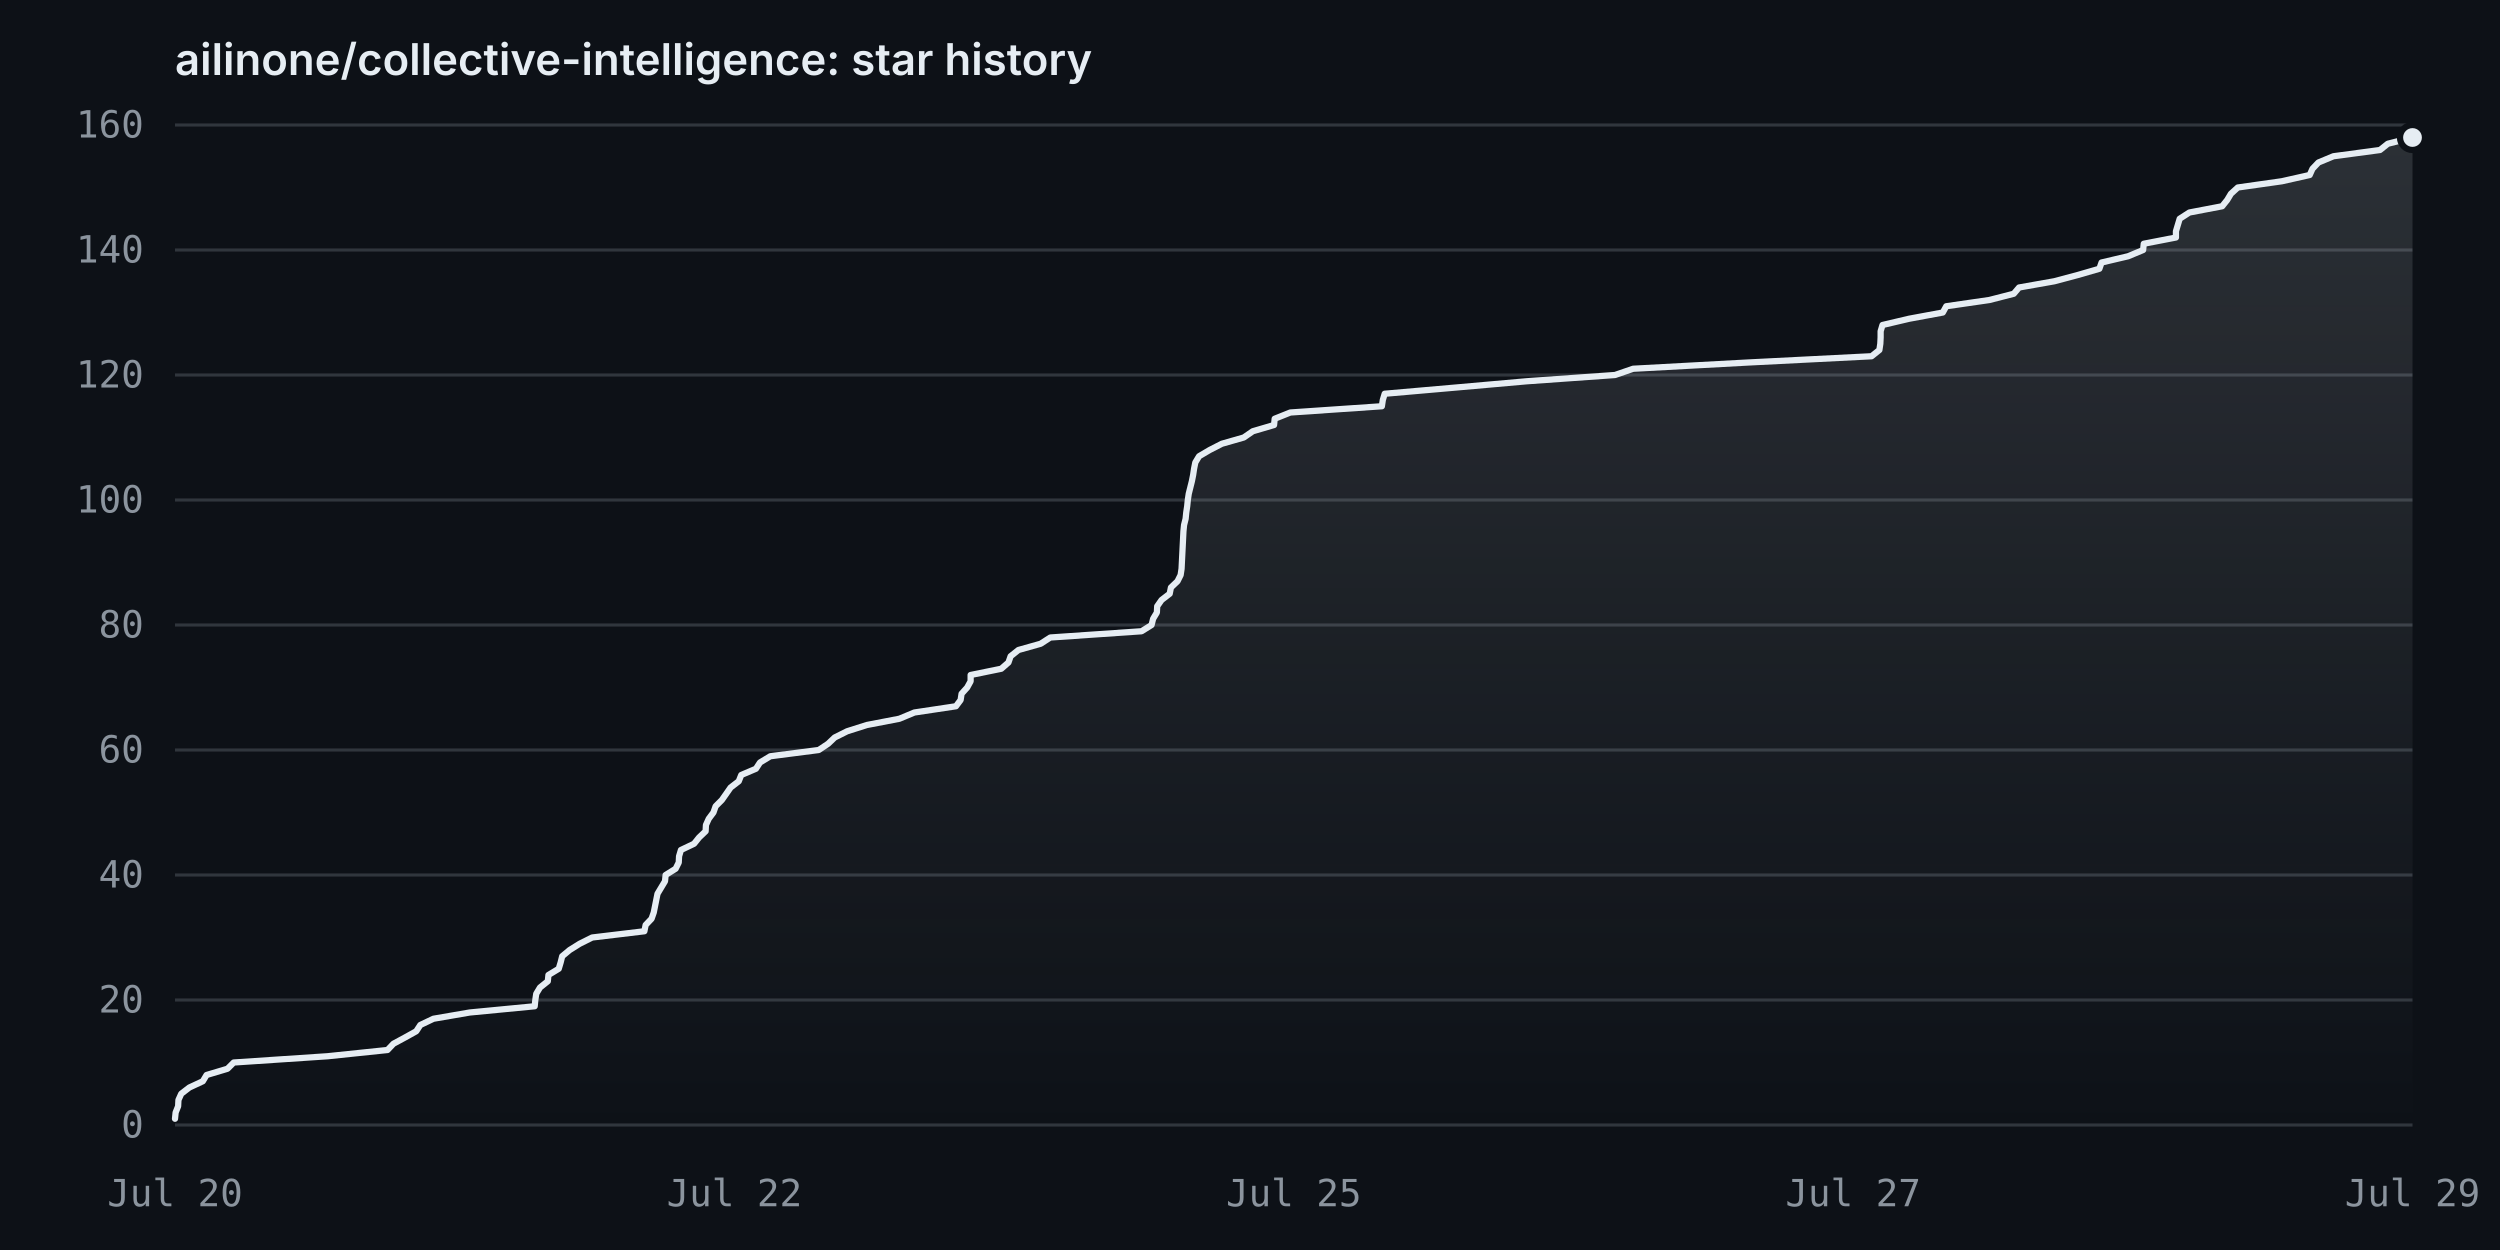
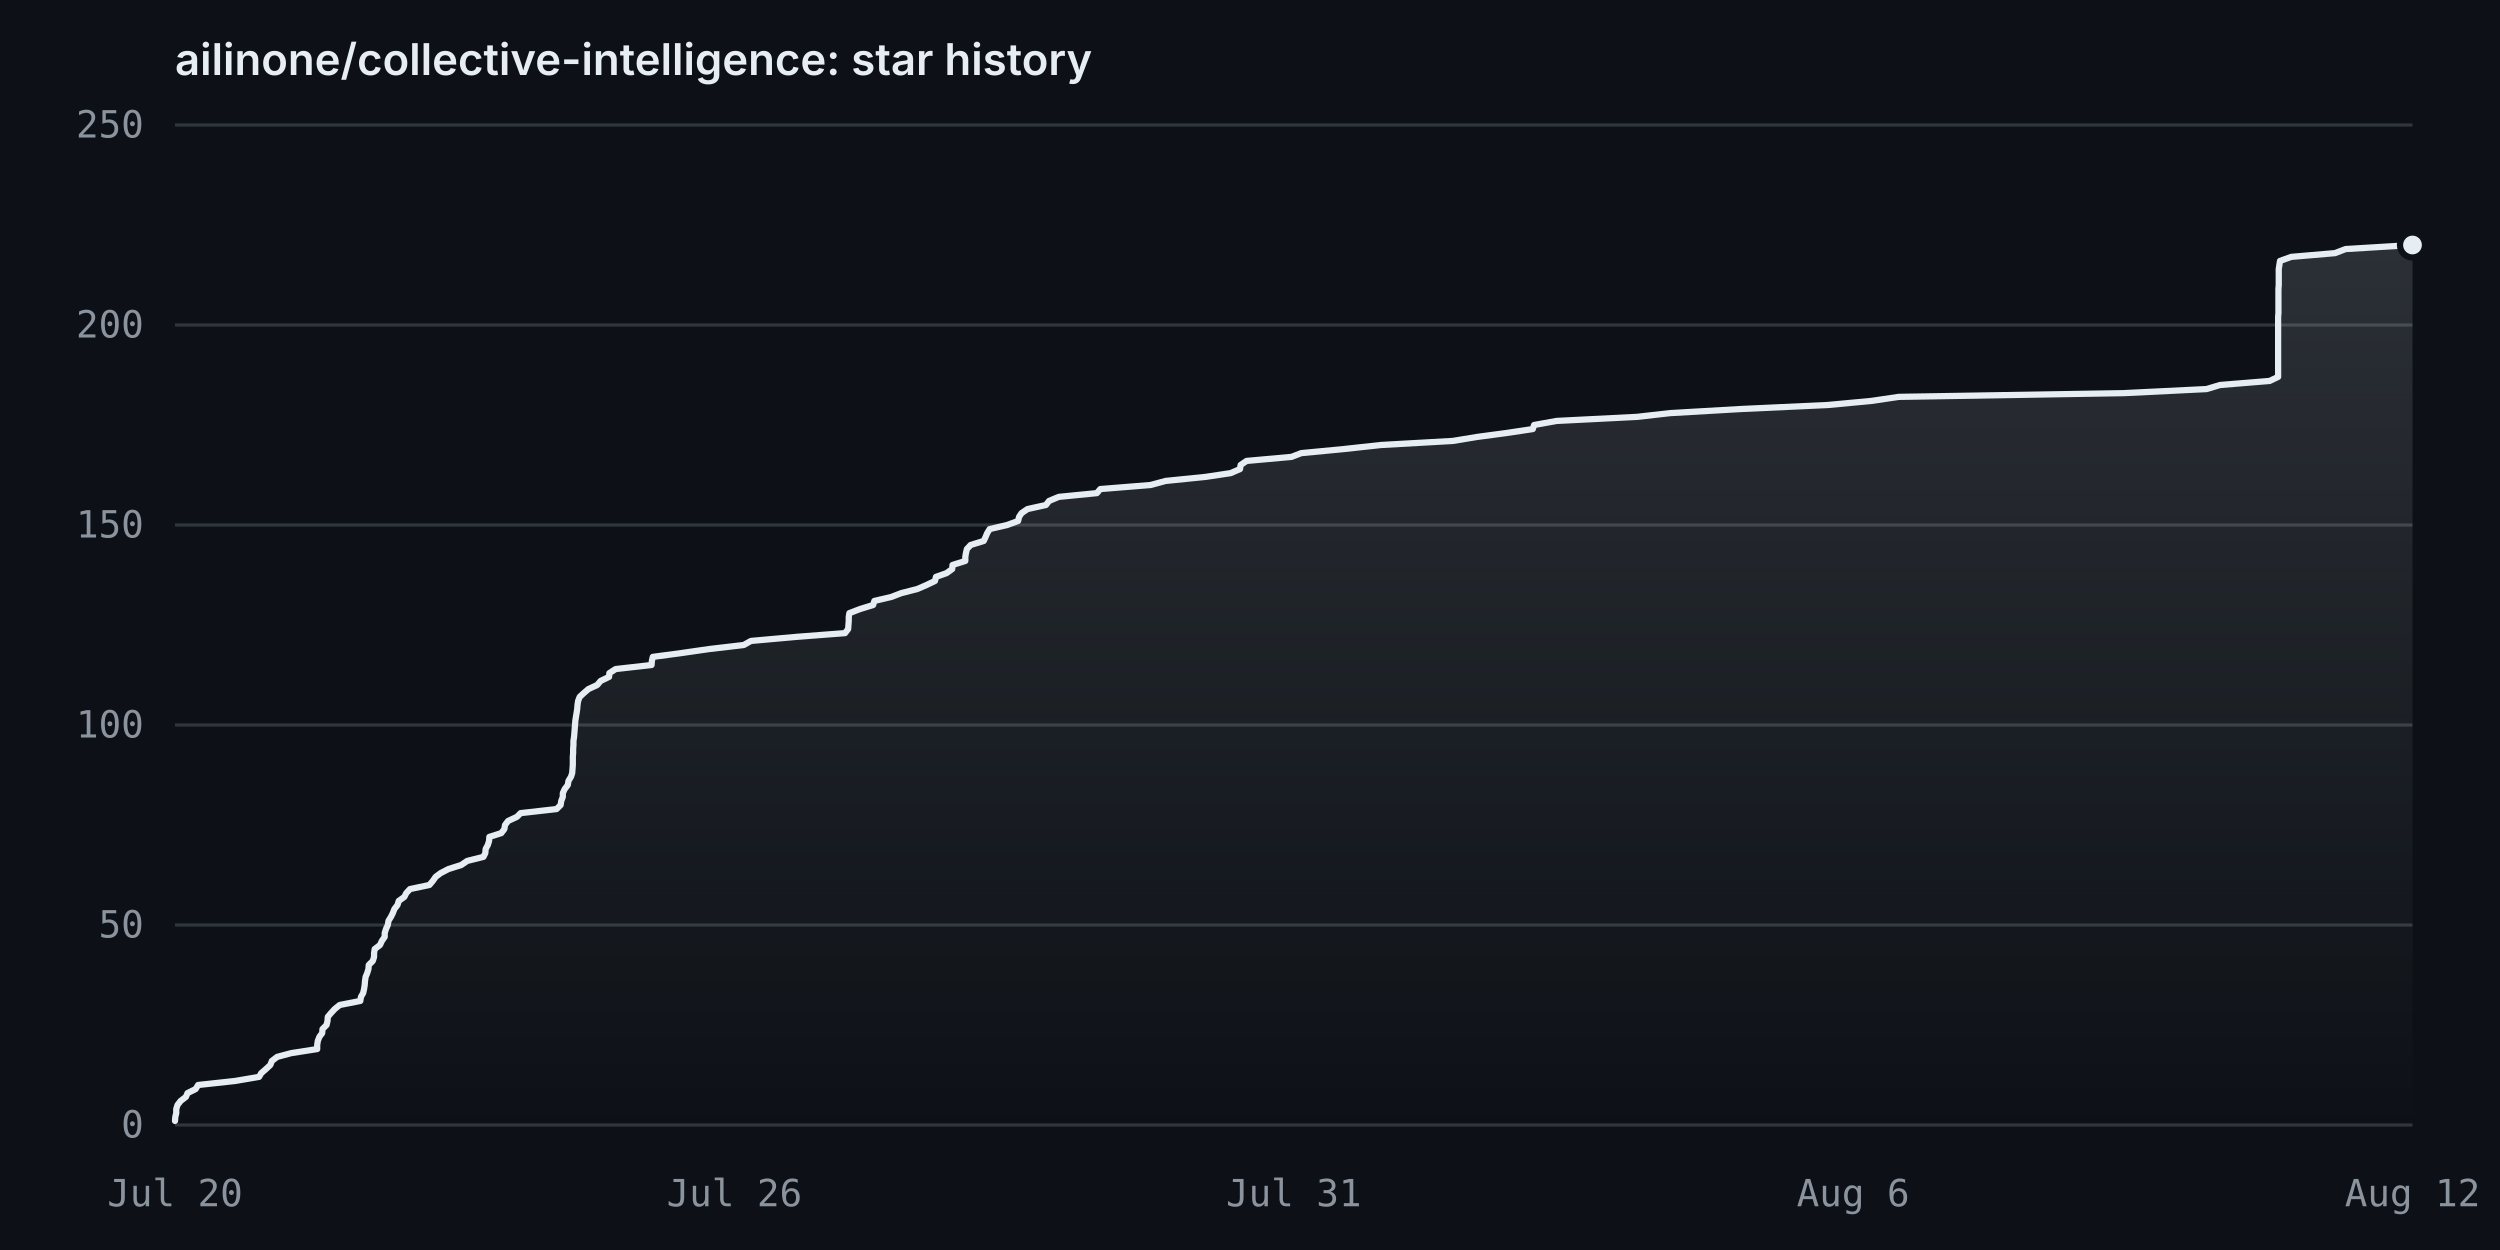
<svg xmlns="http://www.w3.org/2000/svg" viewBox="0 0 800 400" width="800" height="400" role="img" aria-label="Cumulative GitHub stars over time for ailinone/collective-intelligence">
  <rect x="0" y="0" width="800" height="400" fill="#0d1117" />
  <text x="56" y="24" font-size="14" font-weight="600" fill="#e6edf3" font-family="-apple-system, Segoe UI, sans-serif">ailinone/collective-intelligence: star history</text>
  <g>
    <line x1="56" y1="360.0" x2="772" y2="360.0" stroke="#30363d" stroke-width="1" />
-     <line x1="56" y1="320.0" x2="772" y2="320.0" stroke="#30363d" stroke-width="1" />
-     <line x1="56" y1="280.0" x2="772" y2="280.0" stroke="#30363d" stroke-width="1" />
-     <line x1="56" y1="240.0" x2="772" y2="240.0" stroke="#30363d" stroke-width="1" />
-     <line x1="56" y1="200.0" x2="772" y2="200.0" stroke="#30363d" stroke-width="1" />
-     <line x1="56" y1="160.0" x2="772" y2="160.0" stroke="#30363d" stroke-width="1" />
-     <line x1="56" y1="120.0" x2="772" y2="120.0" stroke="#30363d" stroke-width="1" />
-     <line x1="56" y1="80.0" x2="772" y2="80.0" stroke="#30363d" stroke-width="1" />
+     <line x1="56" y1="296.0" x2="772" y2="296.0" stroke="#30363d" stroke-width="1" />
+     <line x1="56" y1="232.0" x2="772" y2="232.0" stroke="#30363d" stroke-width="1" />
+     <line x1="56" y1="168.0" x2="772" y2="168.0" stroke="#30363d" stroke-width="1" />
+     <line x1="56" y1="104.0" x2="772" y2="104.0" stroke="#30363d" stroke-width="1" />
    <line x1="56" y1="40.0" x2="772" y2="40.0" stroke="#30363d" stroke-width="1" />
    <text x="46" y="364.0" text-anchor="end" font-size="12" fill="#8b949e" font-family="ui-monospace, Consolas, monospace">0</text>
-     <text x="46" y="324.0" text-anchor="end" font-size="12" fill="#8b949e" font-family="ui-monospace, Consolas, monospace">20</text>
-     <text x="46" y="284.0" text-anchor="end" font-size="12" fill="#8b949e" font-family="ui-monospace, Consolas, monospace">40</text>
-     <text x="46" y="244.0" text-anchor="end" font-size="12" fill="#8b949e" font-family="ui-monospace, Consolas, monospace">60</text>
-     <text x="46" y="204.0" text-anchor="end" font-size="12" fill="#8b949e" font-family="ui-monospace, Consolas, monospace">80</text>
-     <text x="46" y="164.0" text-anchor="end" font-size="12" fill="#8b949e" font-family="ui-monospace, Consolas, monospace">100</text>
-     <text x="46" y="124.0" text-anchor="end" font-size="12" fill="#8b949e" font-family="ui-monospace, Consolas, monospace">120</text>
-     <text x="46" y="84.0" text-anchor="end" font-size="12" fill="#8b949e" font-family="ui-monospace, Consolas, monospace">140</text>
-     <text x="46" y="44.0" text-anchor="end" font-size="12" fill="#8b949e" font-family="ui-monospace, Consolas, monospace">160</text>
+     <text x="46" y="300.0" text-anchor="end" font-size="12" fill="#8b949e" font-family="ui-monospace, Consolas, monospace">50</text>
+     <text x="46" y="236.0" text-anchor="end" font-size="12" fill="#8b949e" font-family="ui-monospace, Consolas, monospace">100</text>
+     <text x="46" y="172.0" text-anchor="end" font-size="12" fill="#8b949e" font-family="ui-monospace, Consolas, monospace">150</text>
+     <text x="46" y="108.0" text-anchor="end" font-size="12" fill="#8b949e" font-family="ui-monospace, Consolas, monospace">200</text>
+     <text x="46" y="44.0" text-anchor="end" font-size="12" fill="#8b949e" font-family="ui-monospace, Consolas, monospace">250</text>
    <text x="56.0" y="386" text-anchor="middle" font-size="12" fill="#8b949e" font-family="ui-monospace, Consolas, monospace">Jul 20</text>
-     <text x="235.0" y="386" text-anchor="middle" font-size="12" fill="#8b949e" font-family="ui-monospace, Consolas, monospace">Jul 22</text>
-     <text x="414.0" y="386" text-anchor="middle" font-size="12" fill="#8b949e" font-family="ui-monospace, Consolas, monospace">Jul 25</text>
-     <text x="593.0" y="386" text-anchor="middle" font-size="12" fill="#8b949e" font-family="ui-monospace, Consolas, monospace">Jul 27</text>
-     <text x="772.0" y="386" text-anchor="middle" font-size="12" fill="#8b949e" font-family="ui-monospace, Consolas, monospace">Jul 29</text>
+     <text x="235.0" y="386" text-anchor="middle" font-size="12" fill="#8b949e" font-family="ui-monospace, Consolas, monospace">Jul 26</text>
+     <text x="414.0" y="386" text-anchor="middle" font-size="12" fill="#8b949e" font-family="ui-monospace, Consolas, monospace">Jul 31</text>
+     <text x="593.0" y="386" text-anchor="middle" font-size="12" fill="#8b949e" font-family="ui-monospace, Consolas, monospace">Aug 6</text>
+     <text x="772.0" y="386" text-anchor="middle" font-size="12" fill="#8b949e" font-family="ui-monospace, Consolas, monospace">Aug 12</text>
  </g>
-   <path d="M56.0,358.0 L56.2,356.0 L57.0,354.0 L57.1,352.0 L58.0,350.0 L60.6,348.0 L64.9,346.0 L66.1,344.0 L72.8,342.0 L74.8,340.0 L104.8,338.0 L124.0,336.0 L125.9,334.0 L129.6,332.0 L133.2,330.0 L134.5,328.0 L138.7,326.0 L150.3,324.0 L171.1,322.0 L171.3,320.0 L171.6,318.0 L172.8,316.0 L175.3,314.0 L175.5,312.0 L178.8,310.0 L179.4,308.0 L179.9,306.0 L182.3,304.0 L185.5,302.0 L189.5,300.0 L206.2,298.0 L206.6,296.0 L208.5,294.0 L209.2,292.0 L209.6,290.0 L210.0,288.0 L210.4,286.0 L211.6,284.0 L212.8,282.0 L213.0,280.0 L216.2,278.0 L217.2,276.0 L217.3,274.0 L217.9,272.0 L222.1,270.0 L223.7,268.0 L225.8,266.0 L225.9,264.0 L226.8,262.0 L228.3,260.0 L229.0,258.0 L231.0,256.0 L232.4,254.0 L233.8,252.0 L236.4,250.0 L237.2,248.0 L241.9,246.0 L243.2,244.0 L246.5,242.0 L262.0,240.0 L265.0,238.0 L267.1,236.0 L271.1,234.0 L277.4,232.0 L287.8,230.0 L292.6,228.0 L305.9,226.0 L307.4,224.0 L307.7,222.0 L309.5,220.0 L310.6,218.0 L310.6,216.0 L320.4,214.0 L322.7,212.0 L323.4,210.0 L325.9,208.0 L333.0,206.0 L336.1,204.0 L365.3,202.0 L368.5,200.0 L369.0,198.0 L370.2,196.0 L370.3,194.0 L371.7,192.0 L374.3,190.0 L374.7,188.0 L376.8,186.0 L377.8,184.0 L378.1,182.0 L378.2,180.0 L378.3,178.0 L378.4,176.0 L378.5,174.0 L378.6,172.0 L378.7,170.0 L378.9,168.0 L379.4,166.0 L379.6,164.0 L379.9,162.0 L380.1,160.0 L380.4,158.0 L380.9,156.0 L381.4,154.0 L381.8,152.0 L382.1,150.0 L382.5,148.0 L383.7,146.0 L387.1,144.0 L391.0,142.0 L398.0,140.0 L400.9,138.0 L407.7,136.0 L407.9,134.0 L412.9,132.0 L442.2,130.0 L442.5,128.0 L443.1,126.0 L466.0,124.0 L488.6,122.0 L516.8,120.0 L522.6,118.0 L559.4,116.0 L598.9,114.0 L601.4,112.0 L601.7,110.0 L601.8,108.0 L601.8,106.0 L602.4,104.0 L610.9,102.0 L621.7,100.0 L622.8,98.0 L636.6,96.0 L644.4,94.0 L646.1,92.0 L657.4,90.0 L664.9,88.0 L671.8,86.0 L672.5,84.0 L681.0,82.0 L685.8,80.0 L686.0,78.0 L696.3,76.0 L696.3,74.0 L696.9,72.0 L697.5,70.0 L700.6,68.0 L711.1,66.0 L712.7,64.0 L713.9,62.0 L716.1,60.0 L730.2,58.0 L739.1,56.0 L740.0,54.0 L741.9,52.0 L746.7,50.0 L761.6,48.0 L764.1,46.0 L772.0,44.0 L772.0,360.0 L56.0,360.0 Z" fill="url(#fill-dark)" stroke="none" />
-   <path d="M56.0,358.0 L56.2,356.0 L57.0,354.0 L57.1,352.0 L58.0,350.0 L60.6,348.0 L64.9,346.0 L66.1,344.0 L72.8,342.0 L74.8,340.0 L104.8,338.0 L124.0,336.0 L125.9,334.0 L129.6,332.0 L133.2,330.0 L134.5,328.0 L138.7,326.0 L150.3,324.0 L171.1,322.0 L171.3,320.0 L171.6,318.0 L172.8,316.0 L175.3,314.0 L175.5,312.0 L178.8,310.0 L179.4,308.0 L179.9,306.0 L182.3,304.0 L185.5,302.0 L189.5,300.0 L206.2,298.0 L206.6,296.0 L208.5,294.0 L209.2,292.0 L209.6,290.0 L210.0,288.0 L210.4,286.0 L211.6,284.0 L212.8,282.0 L213.0,280.0 L216.2,278.0 L217.2,276.0 L217.3,274.0 L217.9,272.0 L222.1,270.0 L223.7,268.0 L225.8,266.0 L225.9,264.0 L226.8,262.0 L228.3,260.0 L229.0,258.0 L231.0,256.0 L232.4,254.0 L233.8,252.0 L236.4,250.0 L237.2,248.0 L241.9,246.0 L243.2,244.0 L246.5,242.0 L262.0,240.0 L265.0,238.0 L267.1,236.0 L271.1,234.0 L277.4,232.0 L287.8,230.0 L292.6,228.0 L305.9,226.0 L307.4,224.0 L307.7,222.0 L309.5,220.0 L310.6,218.0 L310.6,216.0 L320.4,214.0 L322.7,212.0 L323.4,210.0 L325.9,208.0 L333.0,206.0 L336.1,204.0 L365.3,202.0 L368.5,200.0 L369.0,198.0 L370.2,196.0 L370.3,194.0 L371.7,192.0 L374.3,190.0 L374.7,188.0 L376.8,186.0 L377.8,184.0 L378.1,182.0 L378.2,180.0 L378.3,178.0 L378.4,176.0 L378.5,174.0 L378.6,172.0 L378.7,170.0 L378.9,168.0 L379.4,166.0 L379.6,164.0 L379.9,162.0 L380.1,160.0 L380.4,158.0 L380.9,156.0 L381.4,154.0 L381.8,152.0 L382.1,150.0 L382.5,148.0 L383.7,146.0 L387.1,144.0 L391.0,142.0 L398.0,140.0 L400.9,138.0 L407.7,136.0 L407.9,134.0 L412.9,132.0 L442.2,130.0 L442.5,128.0 L443.1,126.0 L466.0,124.0 L488.6,122.0 L516.8,120.0 L522.6,118.0 L559.4,116.0 L598.9,114.0 L601.4,112.0 L601.7,110.0 L601.8,108.0 L601.8,106.0 L602.4,104.0 L610.9,102.0 L621.7,100.0 L622.8,98.0 L636.6,96.0 L644.4,94.0 L646.1,92.0 L657.4,90.0 L664.9,88.0 L671.8,86.0 L672.5,84.0 L681.0,82.0 L685.8,80.0 L686.0,78.0 L696.3,76.0 L696.3,74.0 L696.9,72.0 L697.5,70.0 L700.6,68.0 L711.1,66.0 L712.7,64.0 L713.9,62.0 L716.1,60.0 L730.2,58.0 L739.1,56.0 L740.0,54.0 L741.9,52.0 L746.7,50.0 L761.6,48.0 L764.1,46.0 L772.0,44.0" fill="none" stroke="#e6edf3" stroke-width="2" stroke-linejoin="round" stroke-linecap="round" />
-   <circle cx="772.0" cy="44.0" r="4" fill="#e6edf3" stroke="#0d1117" stroke-width="2" />
+   <path d="M56.0,358.7 L56.1,357.4 L56.4,356.2 L56.4,354.9 L56.8,353.6 L57.8,352.3 L59.5,351.0 L60.0,349.8 L62.6,348.5 L63.4,347.2 L75.3,345.9 L82.9,344.6 L83.6,343.4 L85.1,342.1 L86.5,340.8 L87.0,339.5 L88.7,338.2 L93.2,337.0 L101.5,335.7 L101.5,334.4 L101.7,333.1 L102.2,331.8 L103.1,330.6 L103.2,329.3 L104.5,328.0 L104.8,326.7 L104.9,325.4 L105.9,324.2 L107.1,322.9 L108.7,321.6 L115.3,320.3 L115.5,319.0 L116.2,317.8 L116.5,316.5 L116.7,315.2 L116.8,313.9 L117.0,312.6 L117.5,311.4 L117.9,310.1 L118.0,308.8 L119.3,307.5 L119.7,306.2 L119.7,305.0 L119.9,303.7 L121.6,302.4 L122.2,301.1 L123.1,299.8 L123.1,298.6 L123.5,297.3 L124.1,296.0 L124.3,294.7 L125.1,293.4 L125.7,292.2 L126.2,290.9 L127.2,289.6 L127.6,288.3 L129.4,287.0 L130.0,285.8 L131.2,284.5 L137.4,283.2 L138.5,281.9 L139.4,280.6 L141.0,279.4 L143.5,278.1 L147.6,276.8 L149.5,275.5 L154.7,274.2 L155.3,273.0 L155.4,271.7 L156.1,270.4 L156.5,269.1 L156.6,267.8 L160.4,266.6 L161.4,265.3 L161.6,264.0 L162.6,262.7 L165.4,261.4 L166.6,260.2 L178.1,258.9 L179.4,257.6 L179.6,256.3 L180.1,255.0 L180.1,253.8 L180.7,252.5 L181.7,251.2 L181.9,249.9 L182.7,248.6 L183.1,247.4 L183.2,246.1 L183.3,244.8 L183.3,243.5 L183.3,242.2 L183.4,241.0 L183.4,239.7 L183.5,238.4 L183.5,237.1 L183.7,235.8 L183.8,234.6 L183.9,233.3 L184.0,232.0 L184.1,230.7 L184.3,229.4 L184.5,228.2 L184.7,226.9 L184.8,225.6 L185.0,224.3 L185.5,223.0 L186.8,221.8 L188.3,220.5 L191.1,219.2 L192.2,217.9 L194.9,216.6 L195.0,215.4 L197.0,214.1 L208.5,212.8 L208.6,211.5 L208.9,210.2 L217.9,209.0 L226.9,207.7 L238.0,206.4 L240.3,205.1 L254.8,203.8 L270.4,202.6 L271.4,201.3 L271.5,200.0 L271.6,198.7 L271.6,197.4 L271.8,196.2 L275.2,194.9 L279.4,193.6 L279.8,192.3 L285.3,191.0 L288.4,189.8 L293.5,188.5 L296.5,187.2 L299.2,185.9 L299.5,184.6 L302.9,183.4 L304.7,182.1 L304.8,180.8 L308.9,179.5 L308.9,178.2 L309.1,177.0 L309.4,175.7 L310.6,174.4 L314.8,173.1 L315.4,171.8 L315.9,170.6 L316.7,169.3 L322.3,168.0 L325.8,166.7 L326.1,165.4 L326.9,164.2 L328.8,162.9 L334.7,161.6 L335.7,160.3 L338.8,159.0 L351.0,157.8 L352.1,156.5 L368.2,155.2 L373.0,153.9 L385.8,152.6 L393.8,151.4 L396.8,150.1 L397.0,148.8 L398.9,147.5 L413.3,146.2 L416.4,145.0 L430.0,143.7 L441.9,142.4 L464.9,141.1 L472.8,139.8 L481.8,138.6 L490.5,137.3 L490.9,136.0 L498.1,134.7 L523.8,133.4 L534.4,132.2 L556.8,130.9 L584.9,129.6 L598.8,128.3 L607.6,127.0 L679.7,125.8 L706.1,124.5 L710.4,123.2 L726.3,121.9 L729.0,120.6 L729.0,119.4 L729.0,118.1 L729.0,116.8 L729.0,115.5 L729.0,114.2 L729.0,113.0 L729.0,111.7 L729.0,110.4 L729.0,109.1 L729.0,107.8 L729.0,106.6 L729.0,105.3 L729.0,104.0 L729.0,102.7 L729.0,101.4 L729.1,100.2 L729.1,98.9 L729.1,97.6 L729.1,96.3 L729.1,95.0 L729.1,93.8 L729.1,92.5 L729.2,91.2 L729.2,89.9 L729.2,88.6 L729.2,87.4 L729.2,86.1 L729.4,84.8 L729.6,83.5 L733.2,82.2 L747.2,81.0 L750.6,79.7 L772.0,78.4 L772.0,360.0 L56.0,360.0 Z" fill="url(#fill-dark)" stroke="none" />
+   <path d="M56.0,358.7 L56.1,357.4 L56.4,356.2 L56.4,354.9 L56.8,353.6 L57.8,352.3 L59.5,351.0 L60.0,349.8 L62.6,348.5 L63.4,347.2 L75.3,345.9 L82.9,344.6 L83.6,343.4 L85.1,342.1 L86.5,340.8 L87.0,339.5 L88.7,338.2 L93.2,337.0 L101.5,335.7 L101.5,334.4 L101.7,333.1 L102.2,331.8 L103.1,330.6 L103.2,329.3 L104.5,328.0 L104.8,326.7 L104.9,325.4 L105.9,324.2 L107.1,322.9 L108.7,321.6 L115.3,320.3 L115.5,319.0 L116.2,317.8 L116.5,316.5 L116.7,315.2 L116.8,313.9 L117.0,312.6 L117.5,311.4 L117.9,310.1 L118.0,308.8 L119.3,307.5 L119.7,306.2 L119.7,305.0 L119.9,303.7 L121.6,302.4 L122.2,301.1 L123.1,299.8 L123.1,298.6 L123.5,297.3 L124.1,296.0 L124.3,294.7 L125.1,293.4 L125.7,292.2 L126.2,290.9 L127.2,289.6 L127.6,288.3 L129.4,287.0 L130.0,285.8 L131.2,284.5 L137.4,283.2 L138.5,281.9 L139.4,280.6 L141.0,279.4 L143.5,278.1 L147.6,276.8 L149.5,275.5 L154.7,274.2 L155.3,273.0 L155.4,271.7 L156.1,270.4 L156.5,269.1 L156.6,267.8 L160.4,266.6 L161.4,265.3 L161.6,264.0 L162.6,262.7 L165.4,261.4 L166.6,260.2 L178.1,258.9 L179.4,257.6 L179.6,256.3 L180.1,255.0 L180.1,253.8 L180.7,252.5 L181.7,251.2 L181.9,249.9 L182.7,248.6 L183.1,247.4 L183.2,246.1 L183.3,244.8 L183.3,243.5 L183.3,242.2 L183.4,241.0 L183.4,239.7 L183.5,238.4 L183.5,237.1 L183.7,235.8 L183.8,234.6 L183.9,233.3 L184.0,232.0 L184.1,230.7 L184.3,229.4 L184.5,228.2 L184.7,226.9 L184.8,225.6 L185.0,224.3 L185.5,223.0 L186.8,221.8 L188.3,220.5 L191.1,219.2 L192.2,217.9 L194.9,216.6 L195.0,215.4 L197.0,214.1 L208.5,212.8 L208.6,211.5 L208.9,210.2 L217.9,209.0 L226.9,207.7 L238.0,206.4 L240.3,205.1 L254.8,203.8 L270.4,202.6 L271.4,201.3 L271.5,200.0 L271.6,198.7 L271.6,197.4 L271.8,196.2 L275.2,194.9 L279.4,193.6 L279.8,192.3 L285.3,191.0 L288.4,189.8 L293.5,188.5 L296.5,187.2 L299.2,185.9 L299.5,184.6 L302.9,183.4 L304.7,182.1 L304.8,180.8 L308.9,179.5 L308.9,178.2 L309.1,177.0 L309.4,175.7 L310.6,174.4 L314.8,173.1 L315.4,171.8 L315.9,170.6 L316.7,169.3 L322.3,168.0 L325.8,166.7 L326.1,165.4 L326.9,164.2 L328.8,162.9 L334.7,161.6 L335.7,160.3 L338.8,159.0 L351.0,157.8 L352.1,156.5 L368.2,155.2 L373.0,153.9 L385.8,152.6 L393.8,151.4 L396.8,150.1 L397.0,148.8 L398.9,147.5 L413.3,146.2 L416.4,145.0 L430.0,143.7 L441.9,142.4 L464.9,141.1 L472.8,139.8 L481.8,138.6 L490.5,137.3 L490.9,136.0 L498.1,134.7 L523.8,133.4 L534.4,132.2 L556.8,130.9 L584.9,129.6 L598.8,128.3 L607.6,127.0 L679.7,125.8 L706.1,124.5 L710.4,123.2 L726.3,121.9 L729.0,120.6 L729.0,119.4 L729.0,118.1 L729.0,116.8 L729.0,115.5 L729.0,114.2 L729.0,113.0 L729.0,111.7 L729.0,110.4 L729.0,109.1 L729.0,107.8 L729.0,106.6 L729.0,105.3 L729.0,104.0 L729.0,102.7 L729.0,101.4 L729.1,100.2 L729.1,98.9 L729.1,97.6 L729.1,96.3 L729.1,95.0 L729.1,93.8 L729.1,92.5 L729.2,91.2 L729.2,89.9 L729.2,88.6 L729.2,87.4 L729.2,86.1 L729.4,84.8 L729.6,83.5 L733.2,82.2 L747.2,81.0 L750.6,79.7 L772.0,78.4" fill="none" stroke="#e6edf3" stroke-width="2" stroke-linejoin="round" stroke-linecap="round" />
+   <circle cx="772.0" cy="78.4" r="4" fill="#e6edf3" stroke="#0d1117" stroke-width="2" />
  <defs>
    <linearGradient id="fill-dark" x1="0" y1="0" x2="0" y2="1">
      <stop offset="0%" stop-color="rgba(230, 237, 243, 0.14)" />
      <stop offset="100%" stop-color="rgba(230, 237, 243, 0.0)" />
    </linearGradient>
  </defs>
</svg>
